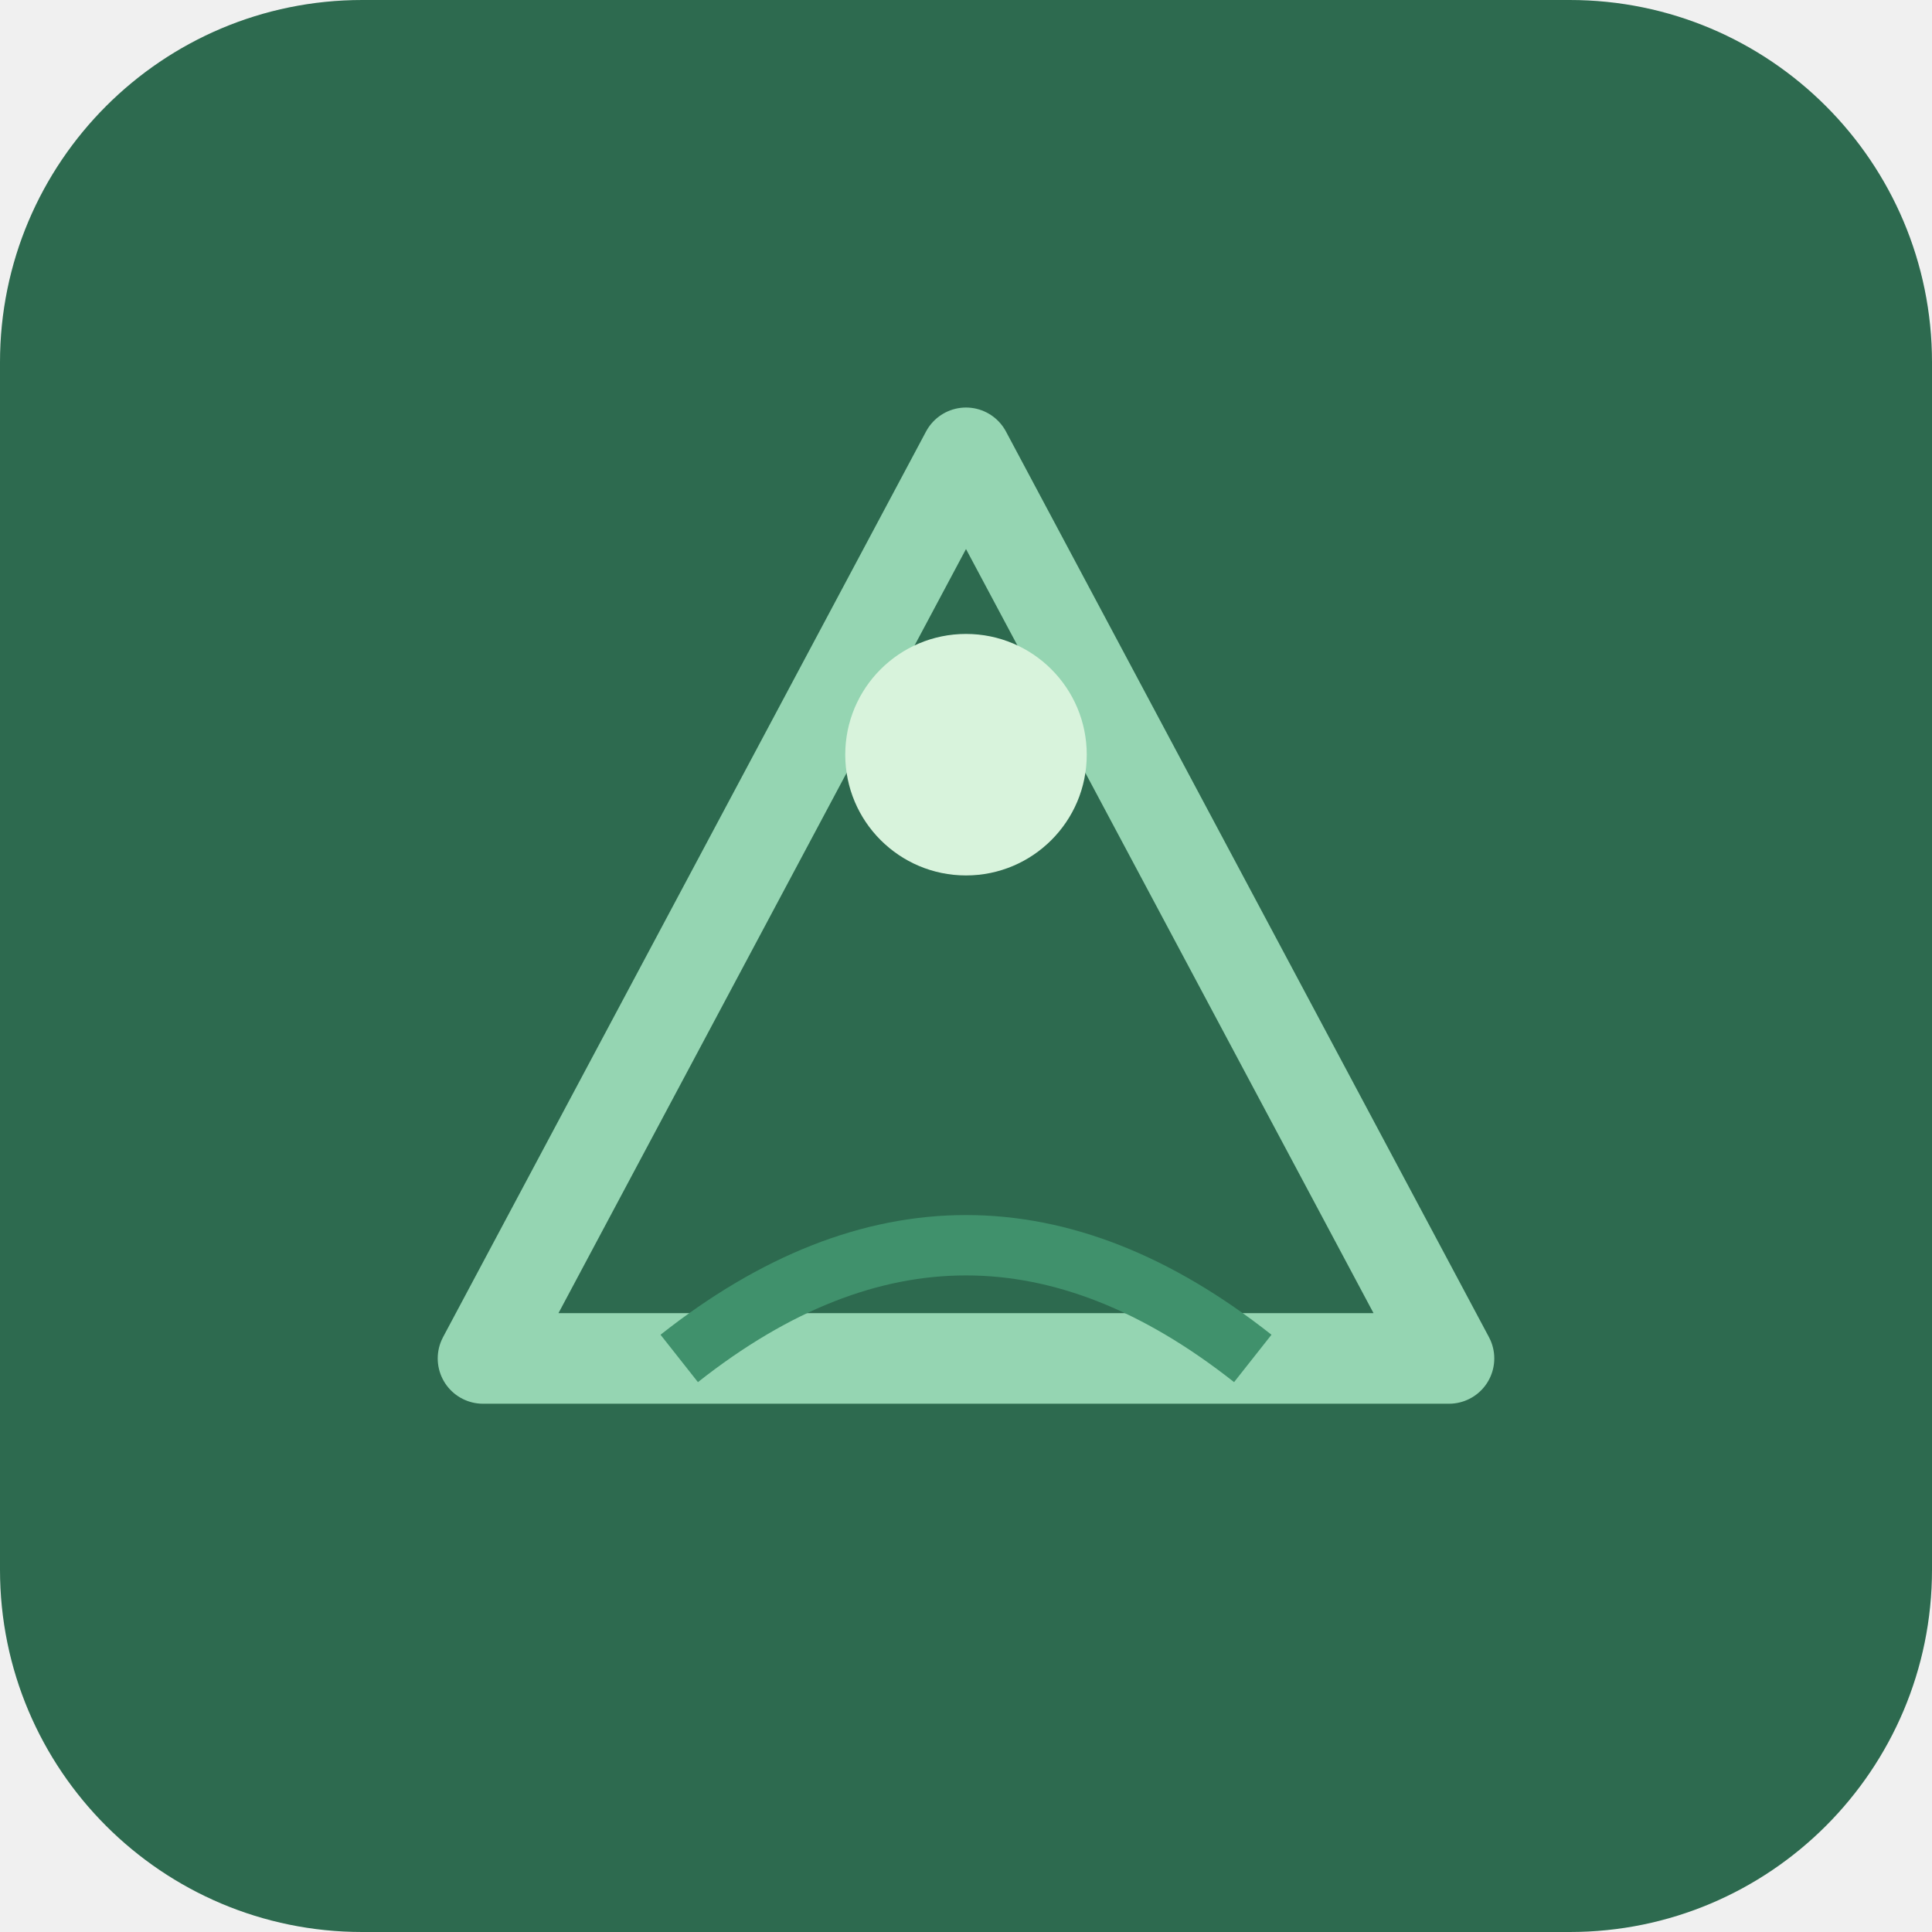
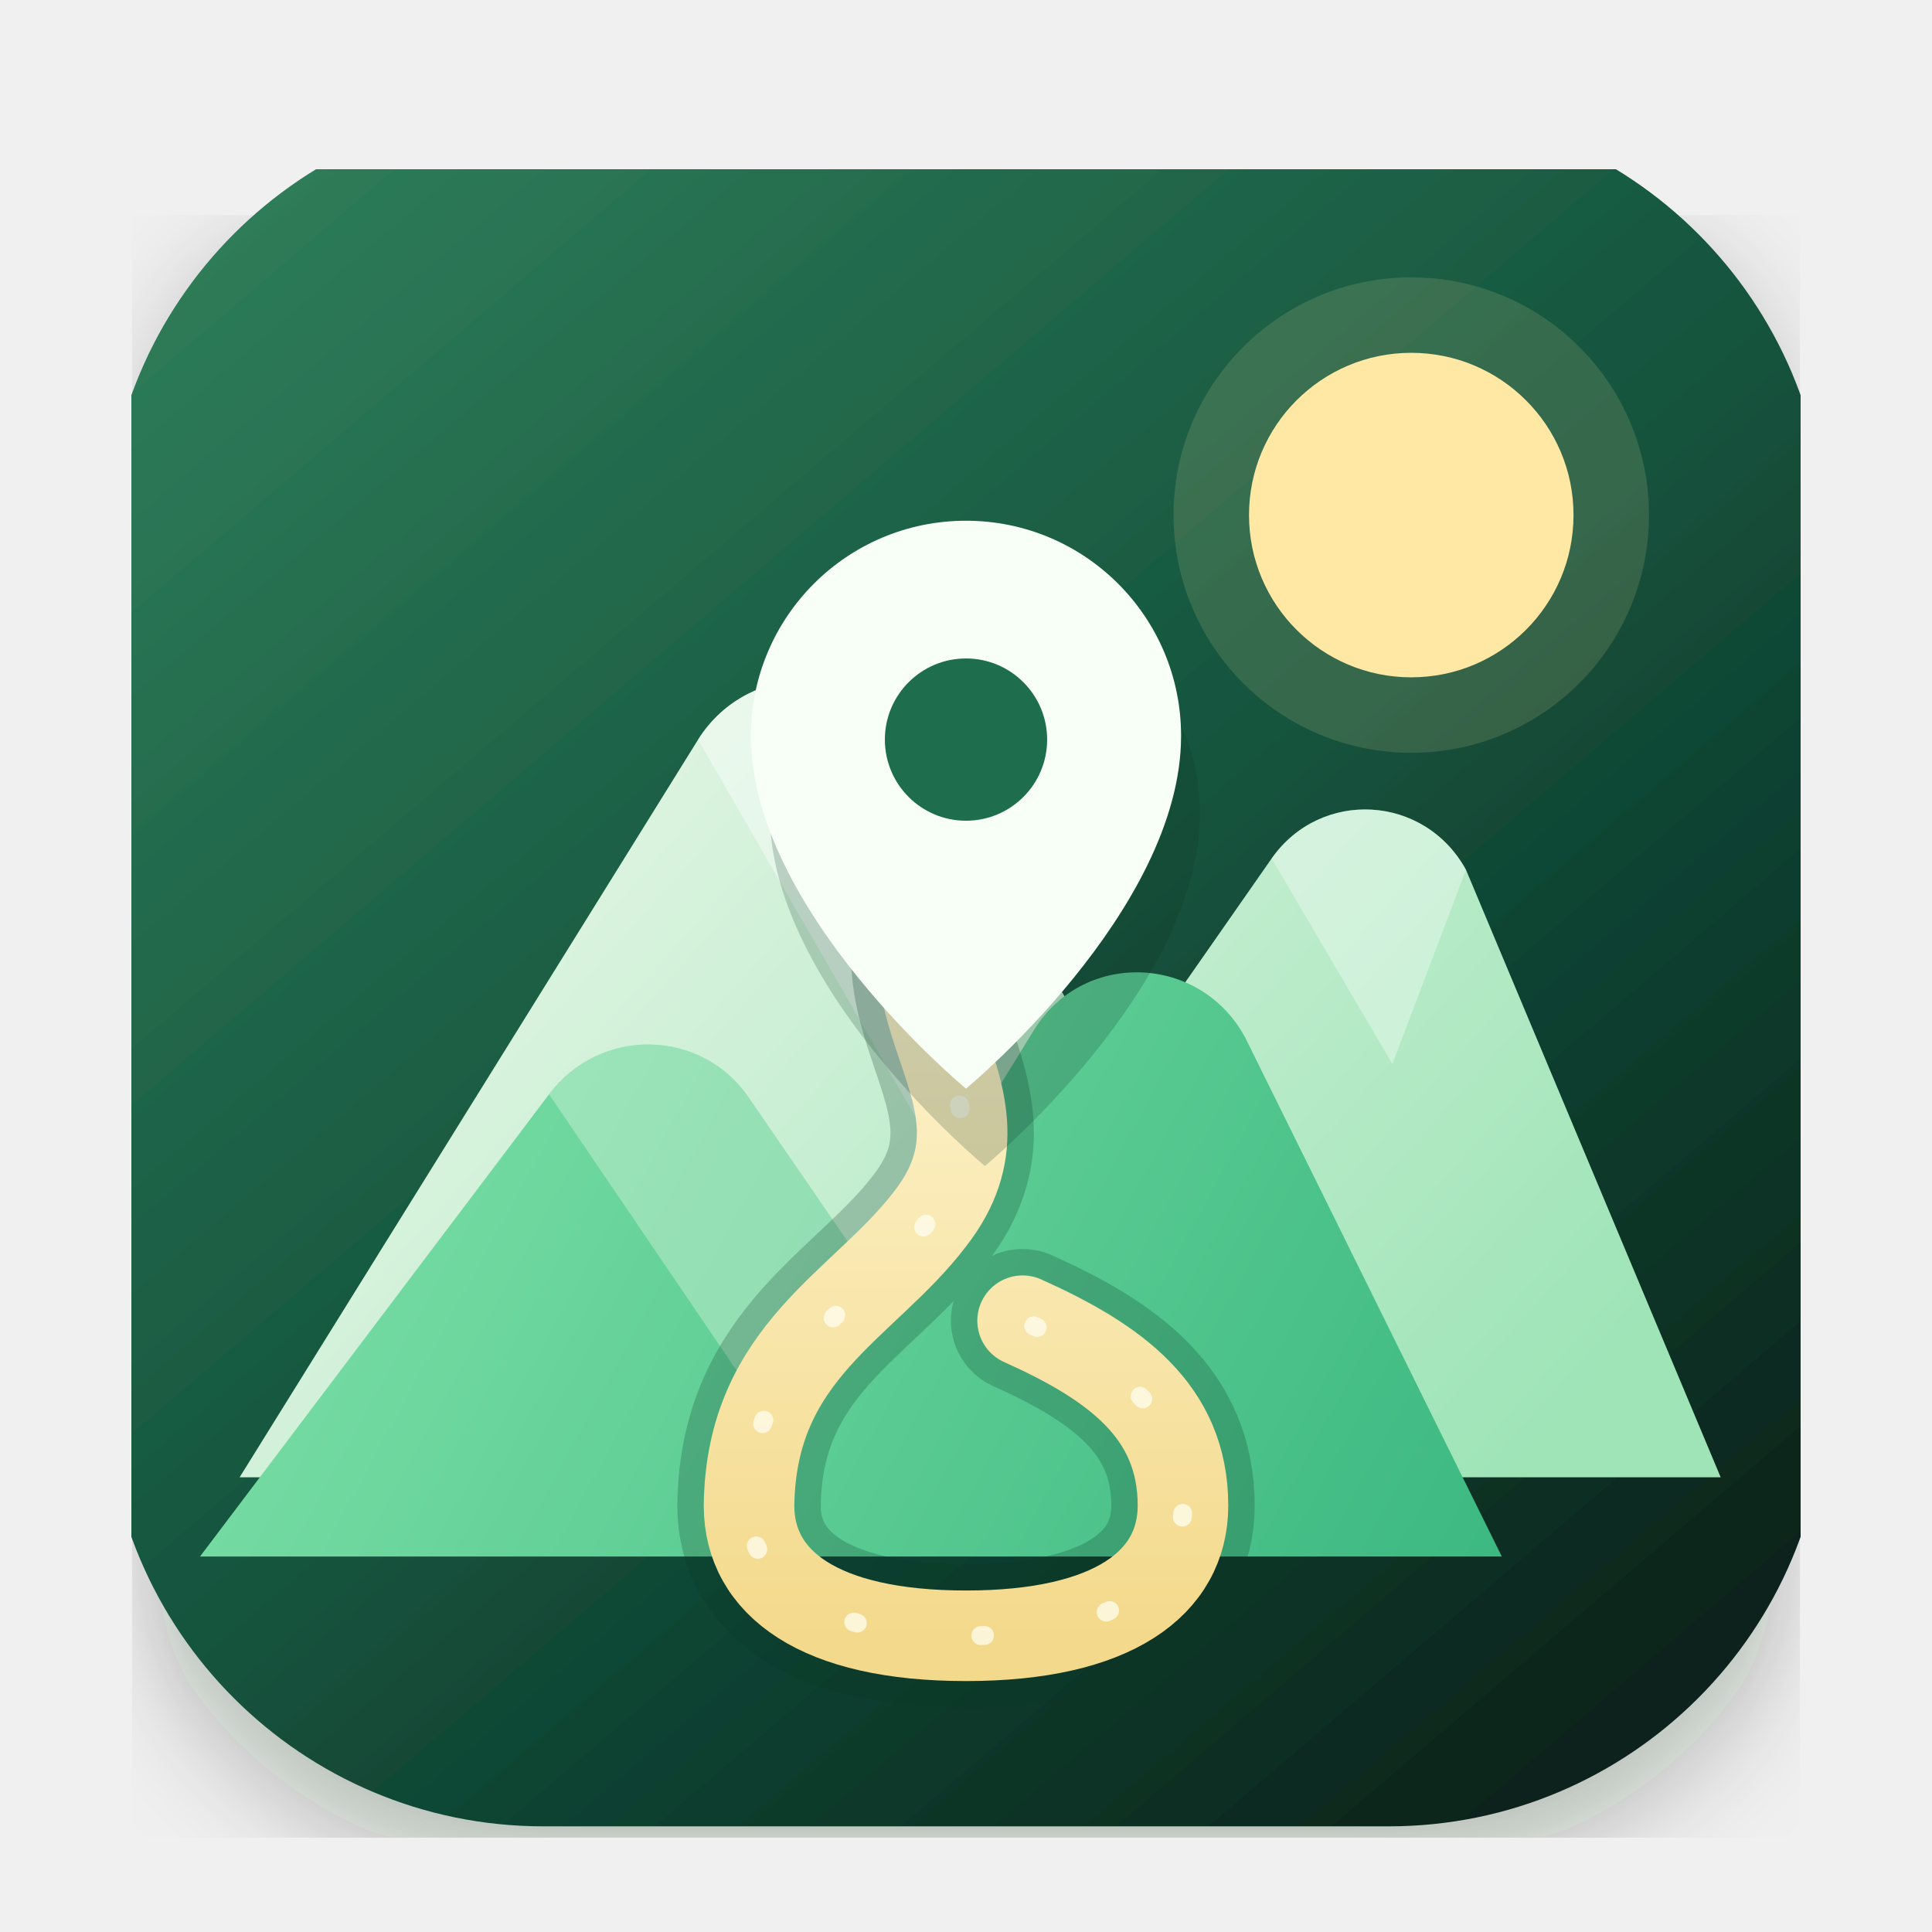
- <svg xmlns="http://www.w3.org/2000/svg" viewBox="0 0 512 512" fill="none">
-   <rect width="512" height="512" rx="96" fill="#2d6a4f" />
-   <path d="M128 360 L256 120 L384 360 Z" stroke="#95d5b2" stroke-width="24" fill="none" stroke-linejoin="round" />
-   <circle cx="256" cy="200" r="32" fill="#d8f3dc" />
-   <path d="M180 360 Q256 300 332 360" stroke="#40916c" stroke-width="16" fill="none" />
+ <svg xmlns="http://www.w3.org/2000/svg" width="1024" height="1024" viewBox="0 0 1024 1024" fill="none" role="img" aria-labelledby="title desc">
+   <defs>
+     <linearGradient id="bg" x1="140" y1="76" x2="884" y2="948" gradientUnits="userSpaceOnUse">
+       <stop offset="0" stop-color="#2F7D59" />
+       <stop offset="0.52" stop-color="#14533D" />
+       <stop offset="1" stop-color="#071F18" />
+     </linearGradient>
+     <linearGradient id="mountain" x1="235" y1="332" x2="773" y2="815" gradientUnits="userSpaceOnUse">
+       <stop offset="0" stop-color="#EAF7E9" />
+       <stop offset="1" stop-color="#9EE4B7" />
+     </linearGradient>
+     <linearGradient id="frontMountain" x1="180" y1="488" x2="824" y2="840" gradientUnits="userSpaceOnUse">
+       <stop offset="0" stop-color="#7CE0A7" />
+       <stop offset="1" stop-color="#39B77F" />
+     </linearGradient>
+     <linearGradient id="trail" x1="506" y1="463" x2="506" y2="871" gradientUnits="userSpaceOnUse">
+       <stop offset="0" stop-color="#FFF7D6" />
+       <stop offset="1" stop-color="#F3D98B" />
+     </linearGradient>
+     <filter id="softShadow" x="70" y="90" width="884" height="884" filterUnits="userSpaceOnUse" color-interpolation-filters="sRGB">
+       <feDropShadow dx="0" dy="24" stdDeviation="30" flood-color="#001A12" flood-opacity="0.26" />
+     </filter>
+     <clipPath id="clip">
+       <rect x="56" y="56" width="912" height="912" rx="232" />
+     </clipPath>
+   </defs>
+   <g filter="url(#softShadow)">
+     <rect x="56" y="56" width="912" height="912" rx="232" fill="url(#bg)" />
+   </g>
+   <g clip-path="url(#clip)">
+     <circle cx="748" cy="273" r="86" fill="#FFE8A3" />
+     <circle cx="748" cy="273" r="126" fill="#FFE8A3" opacity="0.14" />
+     <path d="M127 783L370 392C397 349 461 350 486 394L591 574L674 455C700 418 755 421 777 461L912 783H127Z" fill="url(#mountain)" />
+     <path d="M370 392L487 595L528 525L486 394C461 350 397 349 370 392Z" fill="#FFFFFF" opacity="0.42" />
+     <path d="M674 455L738 564L777 461C755 421 700 418 674 455Z" fill="#FFFFFF" opacity="0.34" />
+     <path d="M106 825L291 580C318 544 372 545 397 582L465 681L548 546C575 502 640 506 662 554L796 825H106Z" fill="url(#frontMountain)" />
+     <path d="M291 580L420 770L465 681L397 582C372 545 318 544 291 580Z" fill="#D8F3DC" opacity="0.42" />
+     <path d="M506 456C453 532 546 578 493 646C458 692 398 716 397 798C397 839 434 867 512 867C590 867 627 839 627 798C627 748 591 722 542 700" stroke="#073526" stroke-width="76" stroke-linecap="round" opacity="0.24" />
+     <path d="M506 456C453 532 546 578 493 646C458 692 398 716 397 798C397 839 434 867 512 867C590 867 627 839 627 798C627 748 591 722 542 700" stroke="url(#trail)" stroke-width="48" stroke-linecap="round" />
+     <path d="M506 456C453 532 546 578 493 646C458 692 398 716 397 798C397 839 434 867 512 867C590 867 627 839 627 798C627 748 591 722 542 700" stroke="#FFFDF0" stroke-width="10" stroke-linecap="round" opacity="0.75" stroke-dasharray="2 66" />
+     <path d="M512 303C449 303 398 354 398 417C398 510 512 604 512 604C512 604 626 510 626 417C626 354 575 303 512 303Z" fill="#0B3024" opacity="0.20" transform="translate(10 14)" />
+     <path d="M512 276C449 276 398 327 398 390C398 483 512 577 512 577C512 577 626 483 626 390C626 327 575 276 512 276Z" fill="#F8FFF6" />
+     <circle cx="512" cy="392" r="43" fill="#1E6D4D" />
+   </g>
</svg>
